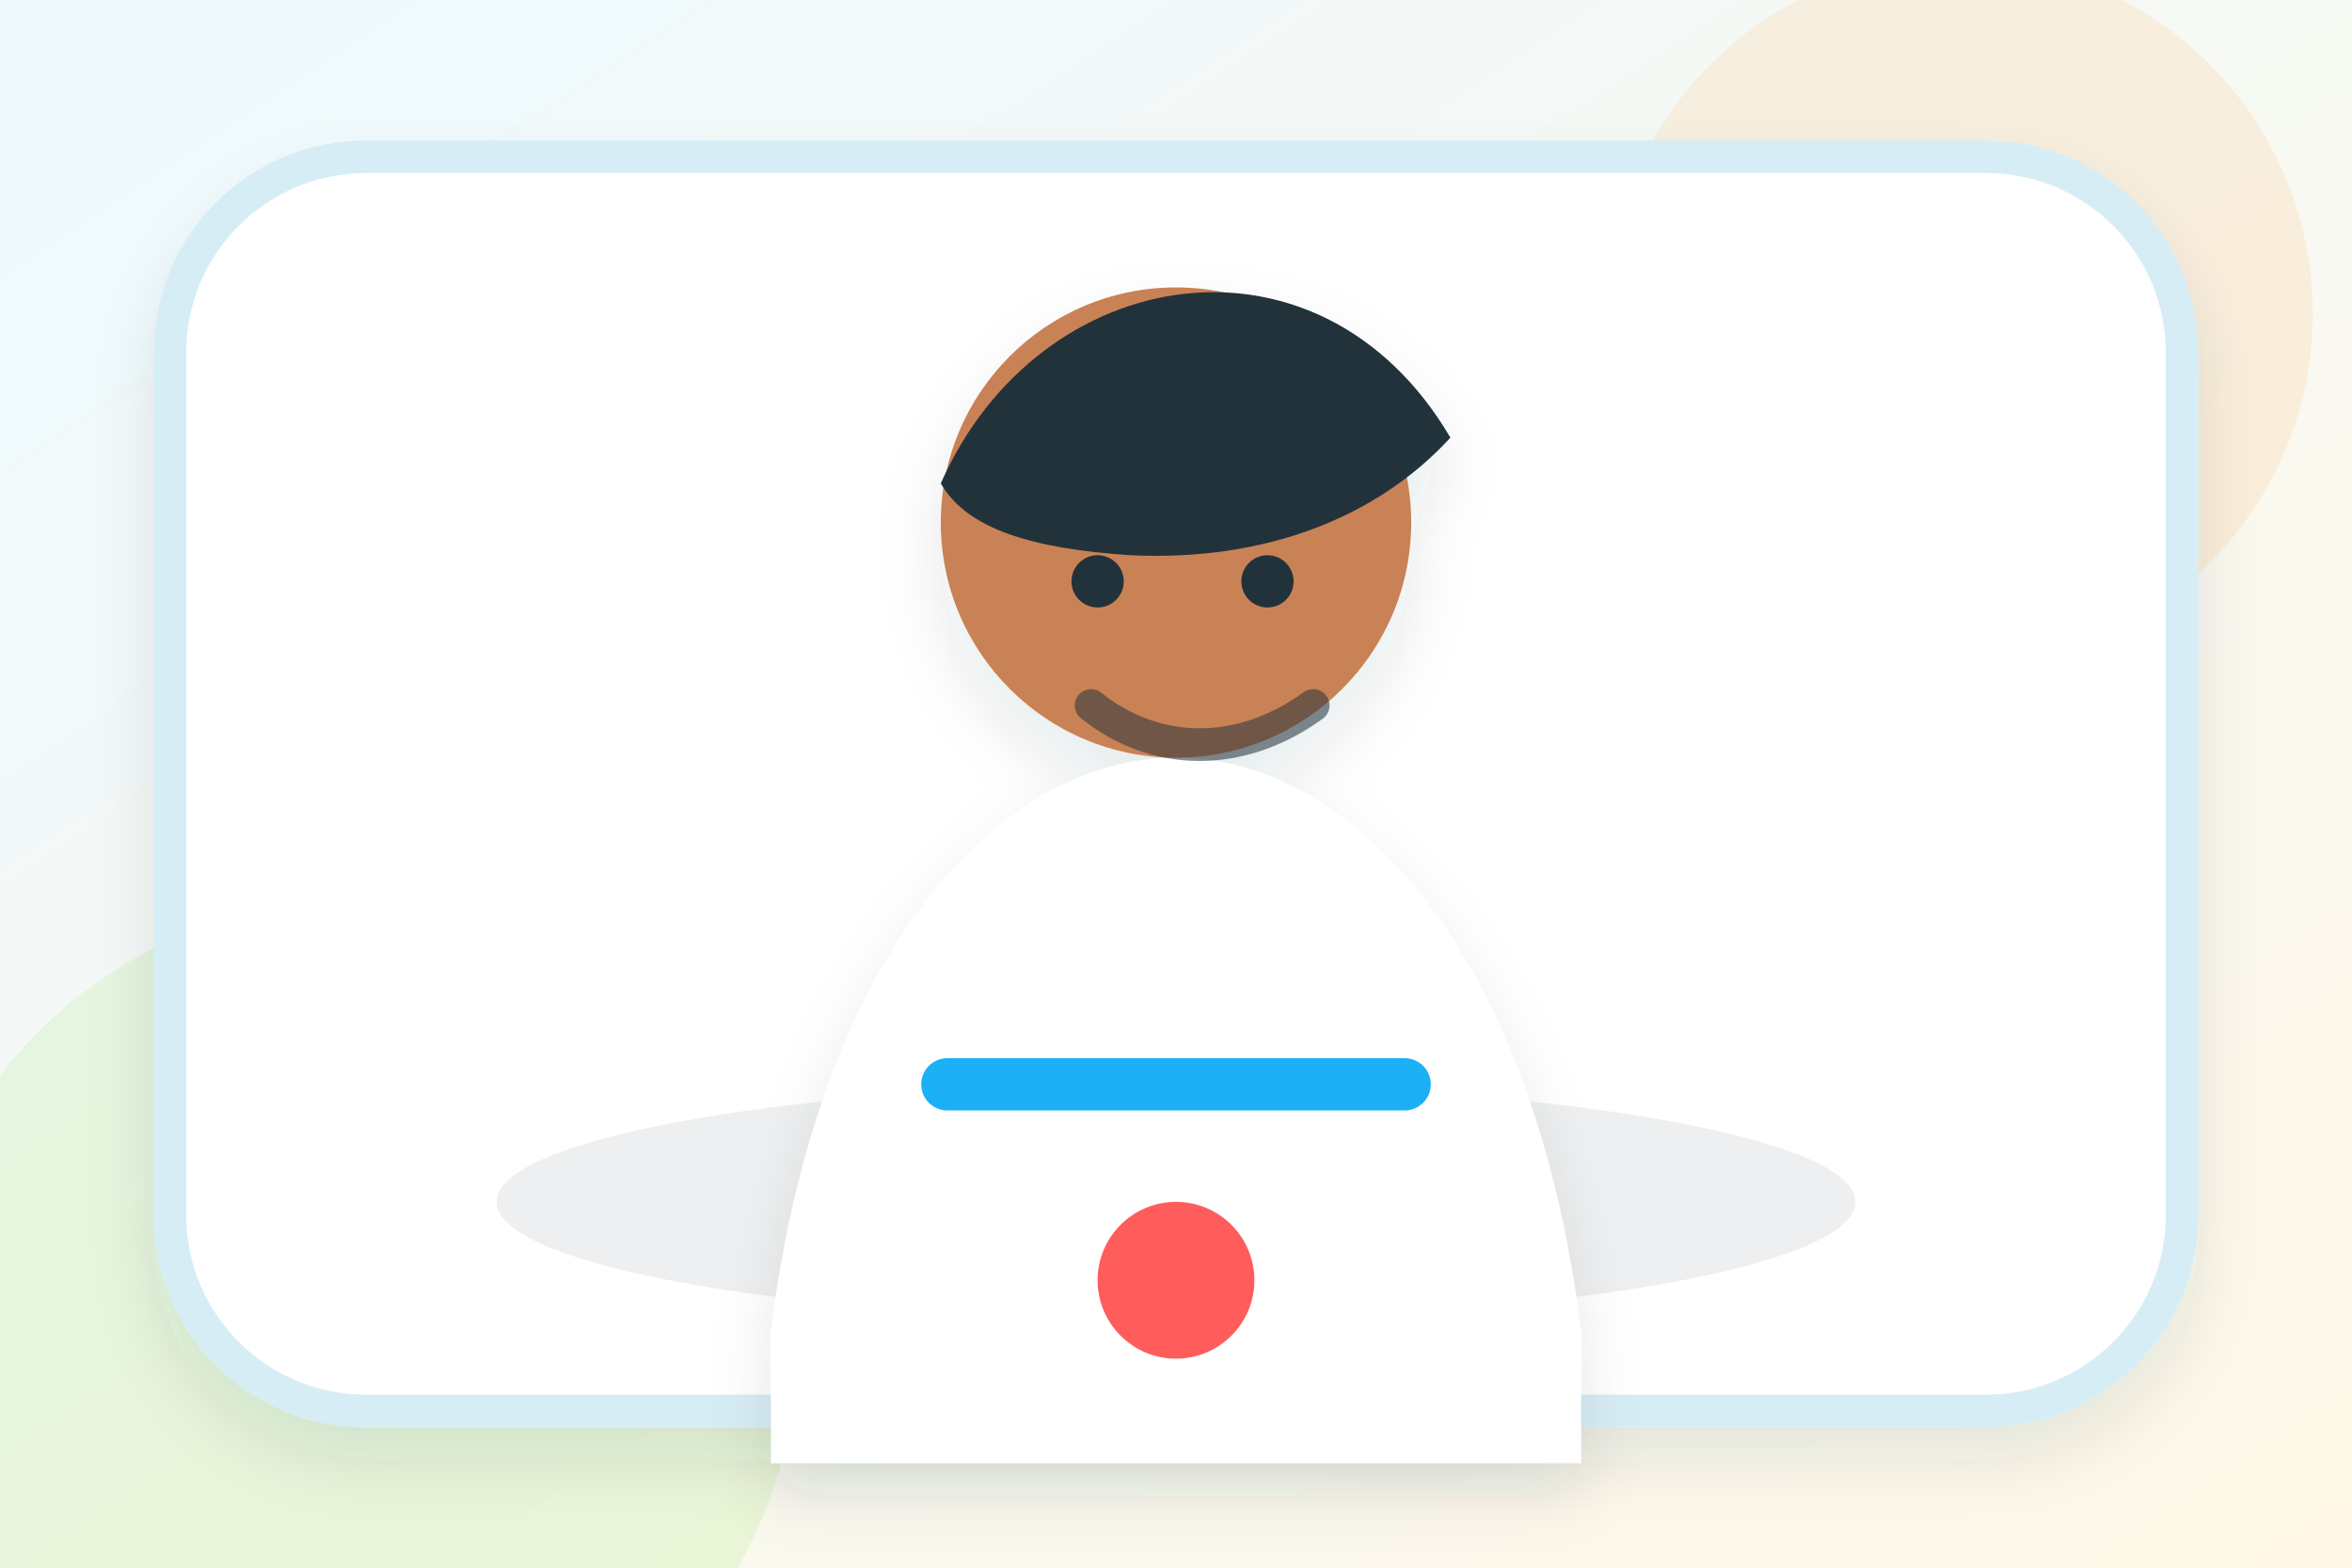
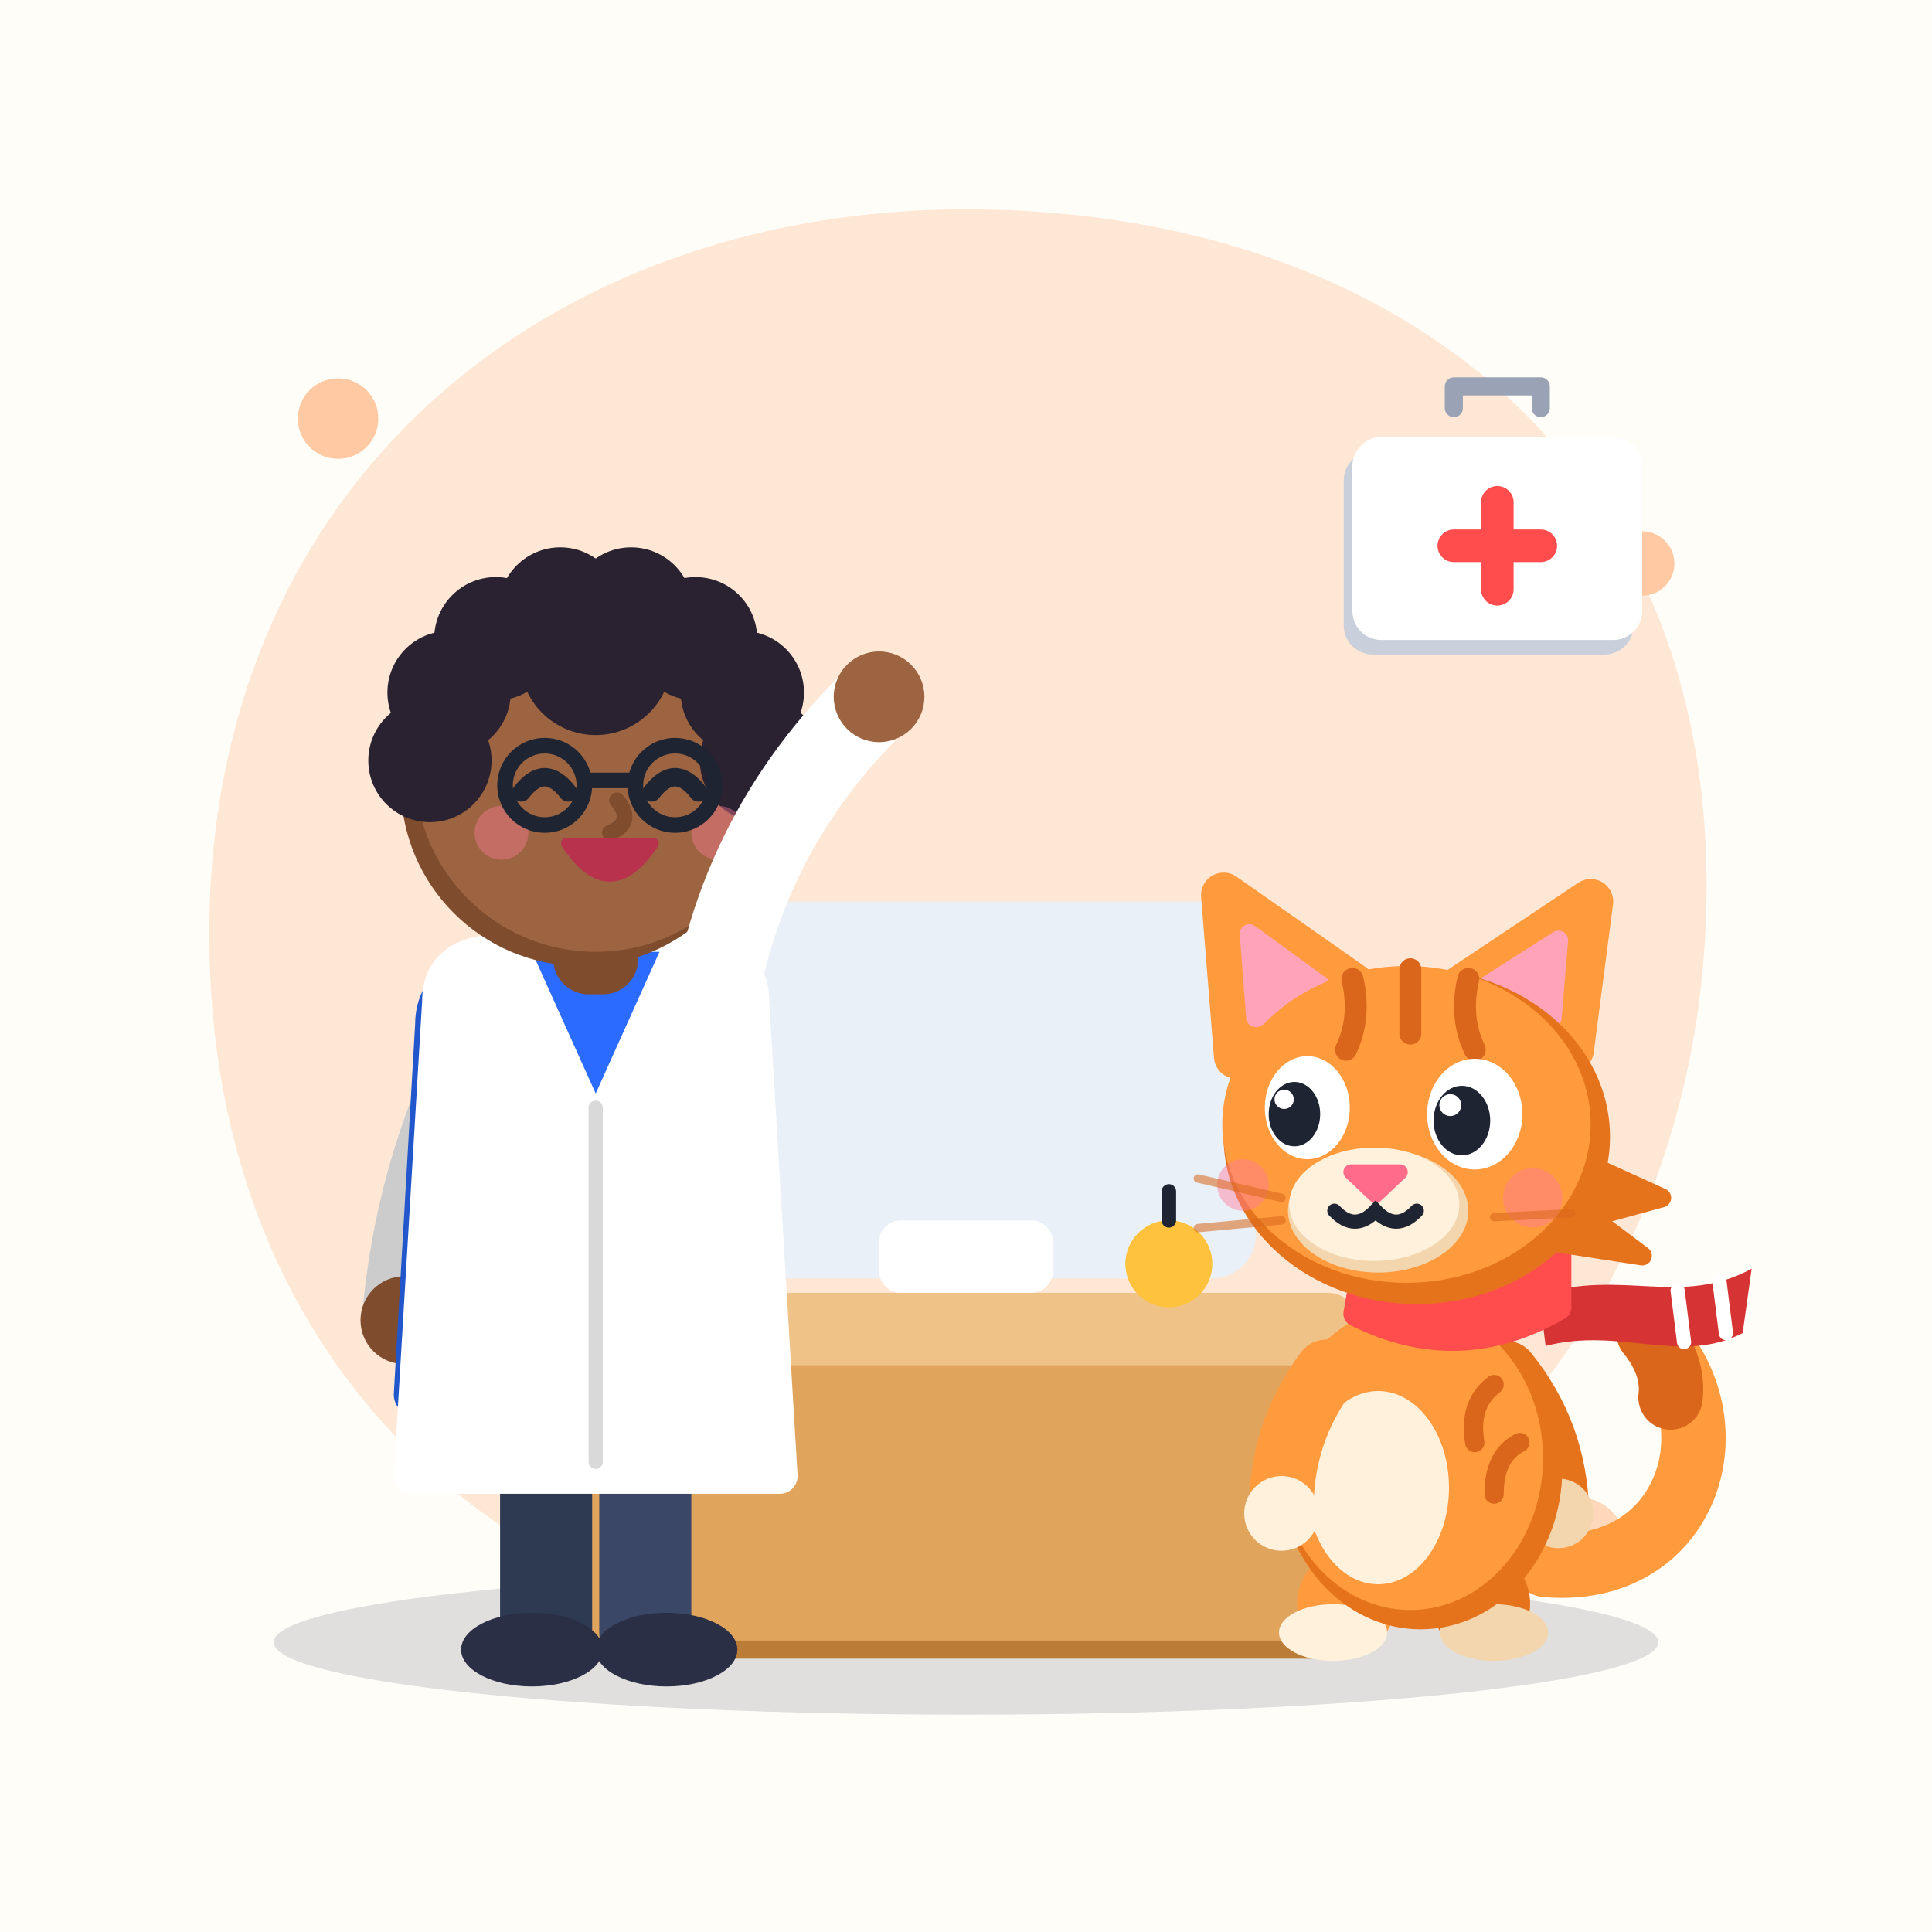
- <svg xmlns="http://www.w3.org/2000/svg" viewBox="0 0 360 240" role="img" aria-labelledby="title desc">
-   <defs>
-     <linearGradient id="w-bg" x1="0" y1="0" x2="1" y2="1">
-       <stop offset="0" stop-color="#effaff" />
-       <stop offset="1" stop-color="#fff8e8" />
-     </linearGradient>
-     <linearGradient id="w-blue" x1="0" y1="0" x2="1" y2="1">
-       <stop offset="0" stop-color="#6bd3ff" />
-       <stop offset="1" stop-color="#1cb0f6" />
-     </linearGradient>
-     <linearGradient id="w-green" x1="0" y1="0" x2="1" y2="1">
-       <stop offset="0" stop-color="#a7ea4e" />
-       <stop offset="1" stop-color="#58cc02" />
-     </linearGradient>
-     <linearGradient id="w-gold" x1="0" y1="0" x2="1" y2="1">
-       <stop offset="0" stop-color="#ffe37a" />
-       <stop offset="1" stop-color="#ffc800" />
-     </linearGradient>
-     <filter id="w-shadow" x="-20%" y="-20%" width="140%" height="150%">
-       <feDropShadow dx="0" dy="10" stdDeviation="10" flood-color="#24313a" flood-opacity="0.16" />
-     </filter>
-     <filter id="w-soft" x="-20%" y="-20%" width="140%" height="140%">
-       <feDropShadow dx="0" dy="5" stdDeviation="5" flood-color="#24313a" flood-opacity="0.10" />
-     </filter>
-   </defs>
-   <rect width="360" height="240" fill="url(#w-bg)" />
-   <circle cx="300" cy="48" r="54" fill="#ff9f43" opacity="0.13" />
-   <circle cx="54" cy="206" r="68" fill="#58cc02" opacity="0.10" />
-   <rect x="26" y="24" width="308" height="192" rx="30" fill="#fff" stroke="#d7edf5" stroke-width="5" filter="url(#w-soft)" />
-   <ellipse cx="180" cy="184" rx="104" ry="18" fill="#24313a" opacity="0.08" />
-   <g transform="translate(180 112) scale(1)" filter="url(#w-soft)">
-     <path d="M-62 92c7-58 35-88 62-88s55 30 62 88v20H-62z" fill="#fff" />
-     <circle cx="0" cy="-32" r="36" fill="#c98254" />
-     <path d="M-36-38c15-34 58-41 78-7-11 12-28 19-49 18-15-1-25-4-29-11z" fill="#24313a" />
-     <circle cx="-12" cy="-23" r="4" fill="#24313a" />
-     <circle cx="14" cy="-23" r="4" fill="#24313a" />
-     <path d="M-13-4c10 8 23 8 34 0" stroke="#24313a" stroke-width="5" stroke-linecap="round" fill="none" opacity=".55" />
-     <path d="M-35 54h70" stroke="#1cb0f6" stroke-width="8" stroke-linecap="round" />
-     <circle cx="0" cy="84" r="12" fill="#ff5c5c" />
+ <svg xmlns="http://www.w3.org/2000/svg" viewBox="0 0 240 240" width="240" height="240">
+   <rect x="0" y="0" width="240" height="240" rx="0" fill="#fffdf8" />
+   <path d="M120 26c52 0 92 30 92 84s-38 96-92 96-94-34-94-90 42-90 94-90Z" fill="#ffe7d6" />
+   <circle cx="42" cy="52" r="5" fill="#ffcaa3" />
+   <circle cx="204" cy="70" r="4" fill="#ffcaa3" />
+   <circle cx="196" cy="192" r="6" fill="#ffd7ba" />
+   <ellipse cx="120" cy="204" rx="86" ry="9" fill="#1f243322" />
+   <g transform="translate(120 166) scale(0.9 0.9)">
+     <g transform="translate(-2.5 2.5)">
+       <path d="M-50 0h100v40h-100Z" fill="#bb7c37" stroke="#bb7c37" stroke-width="4" stroke-linejoin="round" />
+     </g>
+     <path d="M-50 0h100v40h-100Z" fill="#e0a45c" stroke="#e0a45c" stroke-width="4" stroke-linejoin="round" />
+     <rect x="-54" y="-6" width="108" height="10" rx="4" fill="#efc287" />
+     <rect x="-40" y="-60" width="80" height="52" rx="6" fill="#e3f3ff" opacity=".8" />
+     <rect x="-12" y="-16" width="24" height="10" rx="3" fill="#fff" />
+     <circle cx="28" cy="-10" r="6" fill="#ffc23d" />
+     <path d="M28-16v-4" fill="none" stroke="#1f2433" stroke-width="2" stroke-linecap="round" stroke-linejoin="round" />
+   </g>
+   <g transform="translate(74 208) scale(0.88 0.88)">
+     <path d="M-16 -89Q-25.3 -70.6 -27 -50" fill="none" stroke="#cccccc" stroke-width="12" stroke-linecap="round" stroke-linejoin="round" />
+     <circle cx="-27" cy="-50" r="6.2" fill="#7f4c2d" />
+     <path d="M-7 -46V-6" fill="none" stroke="#2e3952" stroke-width="13" stroke-linecap="round" stroke-linejoin="round" />
+     <path d="M7 -46V-6" fill="none" stroke="#3a4766" stroke-width="13" stroke-linecap="round" stroke-linejoin="round" />
+     <ellipse cx="-9" cy="-3.5" rx="10" ry="5.2" fill="#2a2f45" />
+     <ellipse cx="10" cy="-3.5" rx="10" ry="5.2" fill="#2a2f45" />
+     <path d="M-20 -94Q-20 -101 -12 -101H12Q20 -101 20 -94L23 -42H-23Z" fill="#2256cc" stroke="#2256cc" stroke-width="6" stroke-linejoin="round" transform="translate(-2.5 2.5)" />
+     <path d="M-20 -94Q-20 -101 -12 -101H12Q20 -101 20 -94L23 -42H-23Z" fill="#2b6bff" stroke="#2b6bff" stroke-width="6" stroke-linejoin="round" />
+     <path d="M-22 -95Q-22 -102 -13 -102H13Q22 -102 22 -95L26 -28H-26Z" fill="#ffffff" stroke="#ffffff" stroke-width="5" stroke-linejoin="round" />
+     <path d="M-9 -102L0 -82L9 -102Z" fill="#2b6bff" />
+     <path d="M0 -80V-30" fill="none" stroke="#d9d9d9" stroke-width="2" stroke-linecap="round" stroke-linejoin="round" />
+     <rect x="-6" y="-108" width="12" height="12" rx="5" fill="#7f4c2d" />
+     <circle cx="-2" cy="-125.5" r="25.5" fill="#7f4c2d" />
+     <circle cx="0" cy="-127.5" r="25.5" fill="#9c6440" />
+     <ellipse cx="24.5" cy="-124.5" rx="4.3" ry="5.6" fill="#7f4c2d" />
+     <circle cx="-23.4" cy="-129" r="8.7" fill="#2a2230" />
+     <circle cx="-20.7" cy="-138.6" r="8.7" fill="#2a2230" />
+     <circle cx="-14.1" cy="-146.2" r="8.7" fill="#2a2230" />
+     <circle cx="-5" cy="-150.4" r="8.7" fill="#2a2230" />
+     <circle cx="5" cy="-150.4" r="8.7" fill="#2a2230" />
+     <circle cx="14.1" cy="-146.2" r="8.7" fill="#2a2230" />
+     <circle cx="20.7" cy="-138.6" r="8.7" fill="#2a2230" />
+     <circle cx="23.4" cy="-129" r="8.7" fill="#2a2230" />
+     <circle cx="0" cy="-143.3" r="10.7" fill="#2a2230" />
+     <circle cx="-13.3" cy="-118.8" r="3.8" fill="#ff7a9a" opacity=".4" />
+     <circle cx="17.3" cy="-118.8" r="3.8" fill="#ff7a9a" opacity=".4" />
+     <path d="M-10.5 -124.5q3.3 -4.3 6.6 0M7.9 -124.5q3.3 -4.3 6.6 0" fill="none" stroke="#1f2433" stroke-width="2.6" stroke-linecap="round" stroke-linejoin="round" />
+     <path d="M3 -123.4q2.6 3.1 -1 4.6" fill="none" stroke="#7f4c2d" stroke-width="2.2" stroke-linecap="round" stroke-linejoin="round" />
+     <path d="M-4.1 -117.3q6.1 9.2 12.2 0Z" fill="#b8324d" stroke="#b8324d" stroke-width="1.6" stroke-linejoin="round" />
+     <g fill="none" stroke="#1f2433" stroke-width="2.2">
+       <circle cx="-7.2" cy="-125.5" r="5.6" fill="none" />
+       <circle cx="11.2" cy="-125.5" r="5.6" fill="none" />
+       <path d="M-1.6 -126.2h7.1" />
+     </g>
+     <path d="M16 -89Q19 -117.9 40 -138" fill="none" stroke="#ffffff" stroke-width="12" stroke-linecap="round" stroke-linejoin="round" />
+     <circle cx="40" cy="-138" r="6.4" fill="#9c6440" />
+   </g>
+   <g transform="translate(176 204) scale(-0.8 0.8)">
+     <g transform="translate(-140 -124)">
+       <path d="M120 112C98 114 90 90 104 76" fill="none" stroke="#ff9a3d" stroke-width="10" stroke-linecap="round" stroke-linejoin="round" />
+       <path d="M104 76q-4 5-3.4 10" fill="none" stroke="#d9661a" stroke-width="10" stroke-linecap="round" stroke-linejoin="round" />
+       <path d="M126 82Q118.2 91.6 118 104" fill="none" stroke="#e5731c" stroke-width="9.5" stroke-linecap="round" stroke-linejoin="round" />
+       <circle cx="118" cy="104" r="5.4" fill="#f3d6ae" />
+       <ellipse cx="130" cy="118" rx="7.6" ry="8" fill="#e5731c" />
+       <ellipse cx="151" cy="118" rx="7.6" ry="8" fill="#ff9a3d" />
+       <ellipse cx="128" cy="122.5" rx="8.4" ry="4.4" fill="#f3d6ae" />
+       <ellipse cx="153" cy="122.5" rx="8.4" ry="4.4" fill="#fff1dc" />
+       <g transform="">
+         <ellipse cx="139.4" cy="97" rx="22" ry="25" fill="#e5731c" />
+         <ellipse cx="141" cy="95.4" rx="20.6" ry="23.6" fill="#ff9a3d" />
+         <ellipse cx="146" cy="100" rx="11" ry="15" fill="#fff1dc" />
+         <path d="M128 84q4 3 3 9M124 93q4 2 4 8" fill="none" stroke="#d9661a" stroke-width="3" stroke-linecap="round" stroke-linejoin="round" />
+       </g>
+       <g class="cat-scarf" transform="translate(0 0)">
+         <path class="cat-scarf-tail" d="M121 70C108 66 99 72 88 66l1.4 10c9.6 5 19-1 30.6 2Z" fill="#d63434" style="transform-origin:121px 72px" />
+         <path d="M118 64q15 8 30 1l1.4 8q-16 8-31.4-1Z" fill="#ff4d4d" stroke="#ff4d4d" stroke-width="4" stroke-linejoin="round" />
+         <path d="M93 68l-1 8M99.5 69.4l-1 8" stroke="#fff" stroke-width="2.2" stroke-linecap="round" />
+       </g>
+       <path d="M116 32L113 9L134 23Z" fill="#ff9a3d" stroke="#ff9a3d" stroke-width="7" stroke-linejoin="round" />
+       <path d="M119 27L118 15L129 22Z" fill="#ffa3b8" stroke="#ffa3b8" stroke-width="3" stroke-linejoin="round" />
+       <g class="cat-ear-right" style="transform-origin:156px 26px">
+         <path d="M150 22L170 8L168 33Z" fill="#ff9a3d" stroke="#ff9a3d" stroke-width="7" stroke-linejoin="round" />
+         <path d="M155 22L166 14L165 27Z" fill="#ffa3b8" stroke="#ffa3b8" stroke-width="3" stroke-linejoin="round" />
+       </g>
+       <path d="M113 50L102 55L113 58L105 64L118 62Z" fill="#e5731c" stroke="#e5731c" stroke-width="3" stroke-linejoin="round" />
+       <ellipse cx="140" cy="45.5" rx="30" ry="26" fill="#e5731c" />
+       <ellipse cx="141.6" cy="43.6" rx="28.6" ry="24.6" fill="#ff9a3d" />
+       <path d="M132 21q1.4 6-1 11M141 19.5v10M150 21q-1.4 6 1 11" stroke="#d9661a" stroke-width="3.4" stroke-linecap="round" fill="none" />
+       <ellipse cx="146" cy="57" rx="14" ry="9.6" fill="#f3d6ae" />
+       <ellipse cx="146.6" cy="56" rx="13.2" ry="8.8" fill="#fff1dc" />
+       <circle cx="122" cy="55" r="4.6" fill="#ff7a9a" opacity=".45" />
+       <circle cx="167" cy="53" r="4" fill="#ff7a9a" opacity=".45" />
+       <g class="cat-blink" style="transform-origin:145px 42px">
+         <ellipse cx="131" cy="42" rx="7.4" ry="8.6" fill="#fff" />
+         <ellipse cx="157" cy="41" rx="6.6" ry="8" fill="#fff" />
+         <g class="cat-gaze">
+           <ellipse cx="133" cy="43" rx="4.4" ry="5.4" fill="#1f2433" />
+           <ellipse cx="159" cy="42" rx="4" ry="5" fill="#1f2433" />
+           <circle class="cat-pupil-shine" cx="134.8" cy="40.6" r="1.7" fill="#fff" />
+           <circle class="cat-pupil-shine" cx="160.6" cy="39.7" r="1.5" fill="#fff" />
+         </g>
+       </g>
+       <path d="M142.6 51h7.6l-3.8 3.6Z" fill="#ff6b8b" stroke="#ff6b8b" stroke-width="2.4" stroke-linejoin="round" />
+       <path d="M140 57q3.2 3.4 6.4 0q3.2 3.4 6.4 0" fill="none" stroke="#1f2433" stroke-width="2.2" stroke-linecap="round" />
+       <path d="M161 55l13-3M161 58.5l13 1.2M128 58l-12-.6" stroke="#d9661a" stroke-width="1.3" stroke-linecap="round" opacity=".55" />
+       <path d="M154 82Q161.3 91.8 161 104" fill="none" stroke="#ff9a3d" stroke-width="10" stroke-linecap="round" stroke-linejoin="round" />
+       <circle cx="161" cy="104" r="5.8" fill="#fff1dc" />
+     </g>
+   </g>
+   <g transform="translate(186 66) scale(0.45 0.45)">
+     <rect x="-42.4" y="-22" width="80" height="56" rx="8" fill="#c9cfdb" />
+     <rect x="-40" y="-26" width="80" height="56" rx="8" fill="#fff" />
+     <path d="M-12-34v-6h24v6" fill="none" stroke="#9aa3b5" stroke-width="5" stroke-linecap="round" stroke-linejoin="round" />
+     <path d="M0-8v24M-12 4h24" fill="none" stroke="#ff4d4d" stroke-width="9" stroke-linecap="round" stroke-linejoin="round" />
  </g>
</svg>
